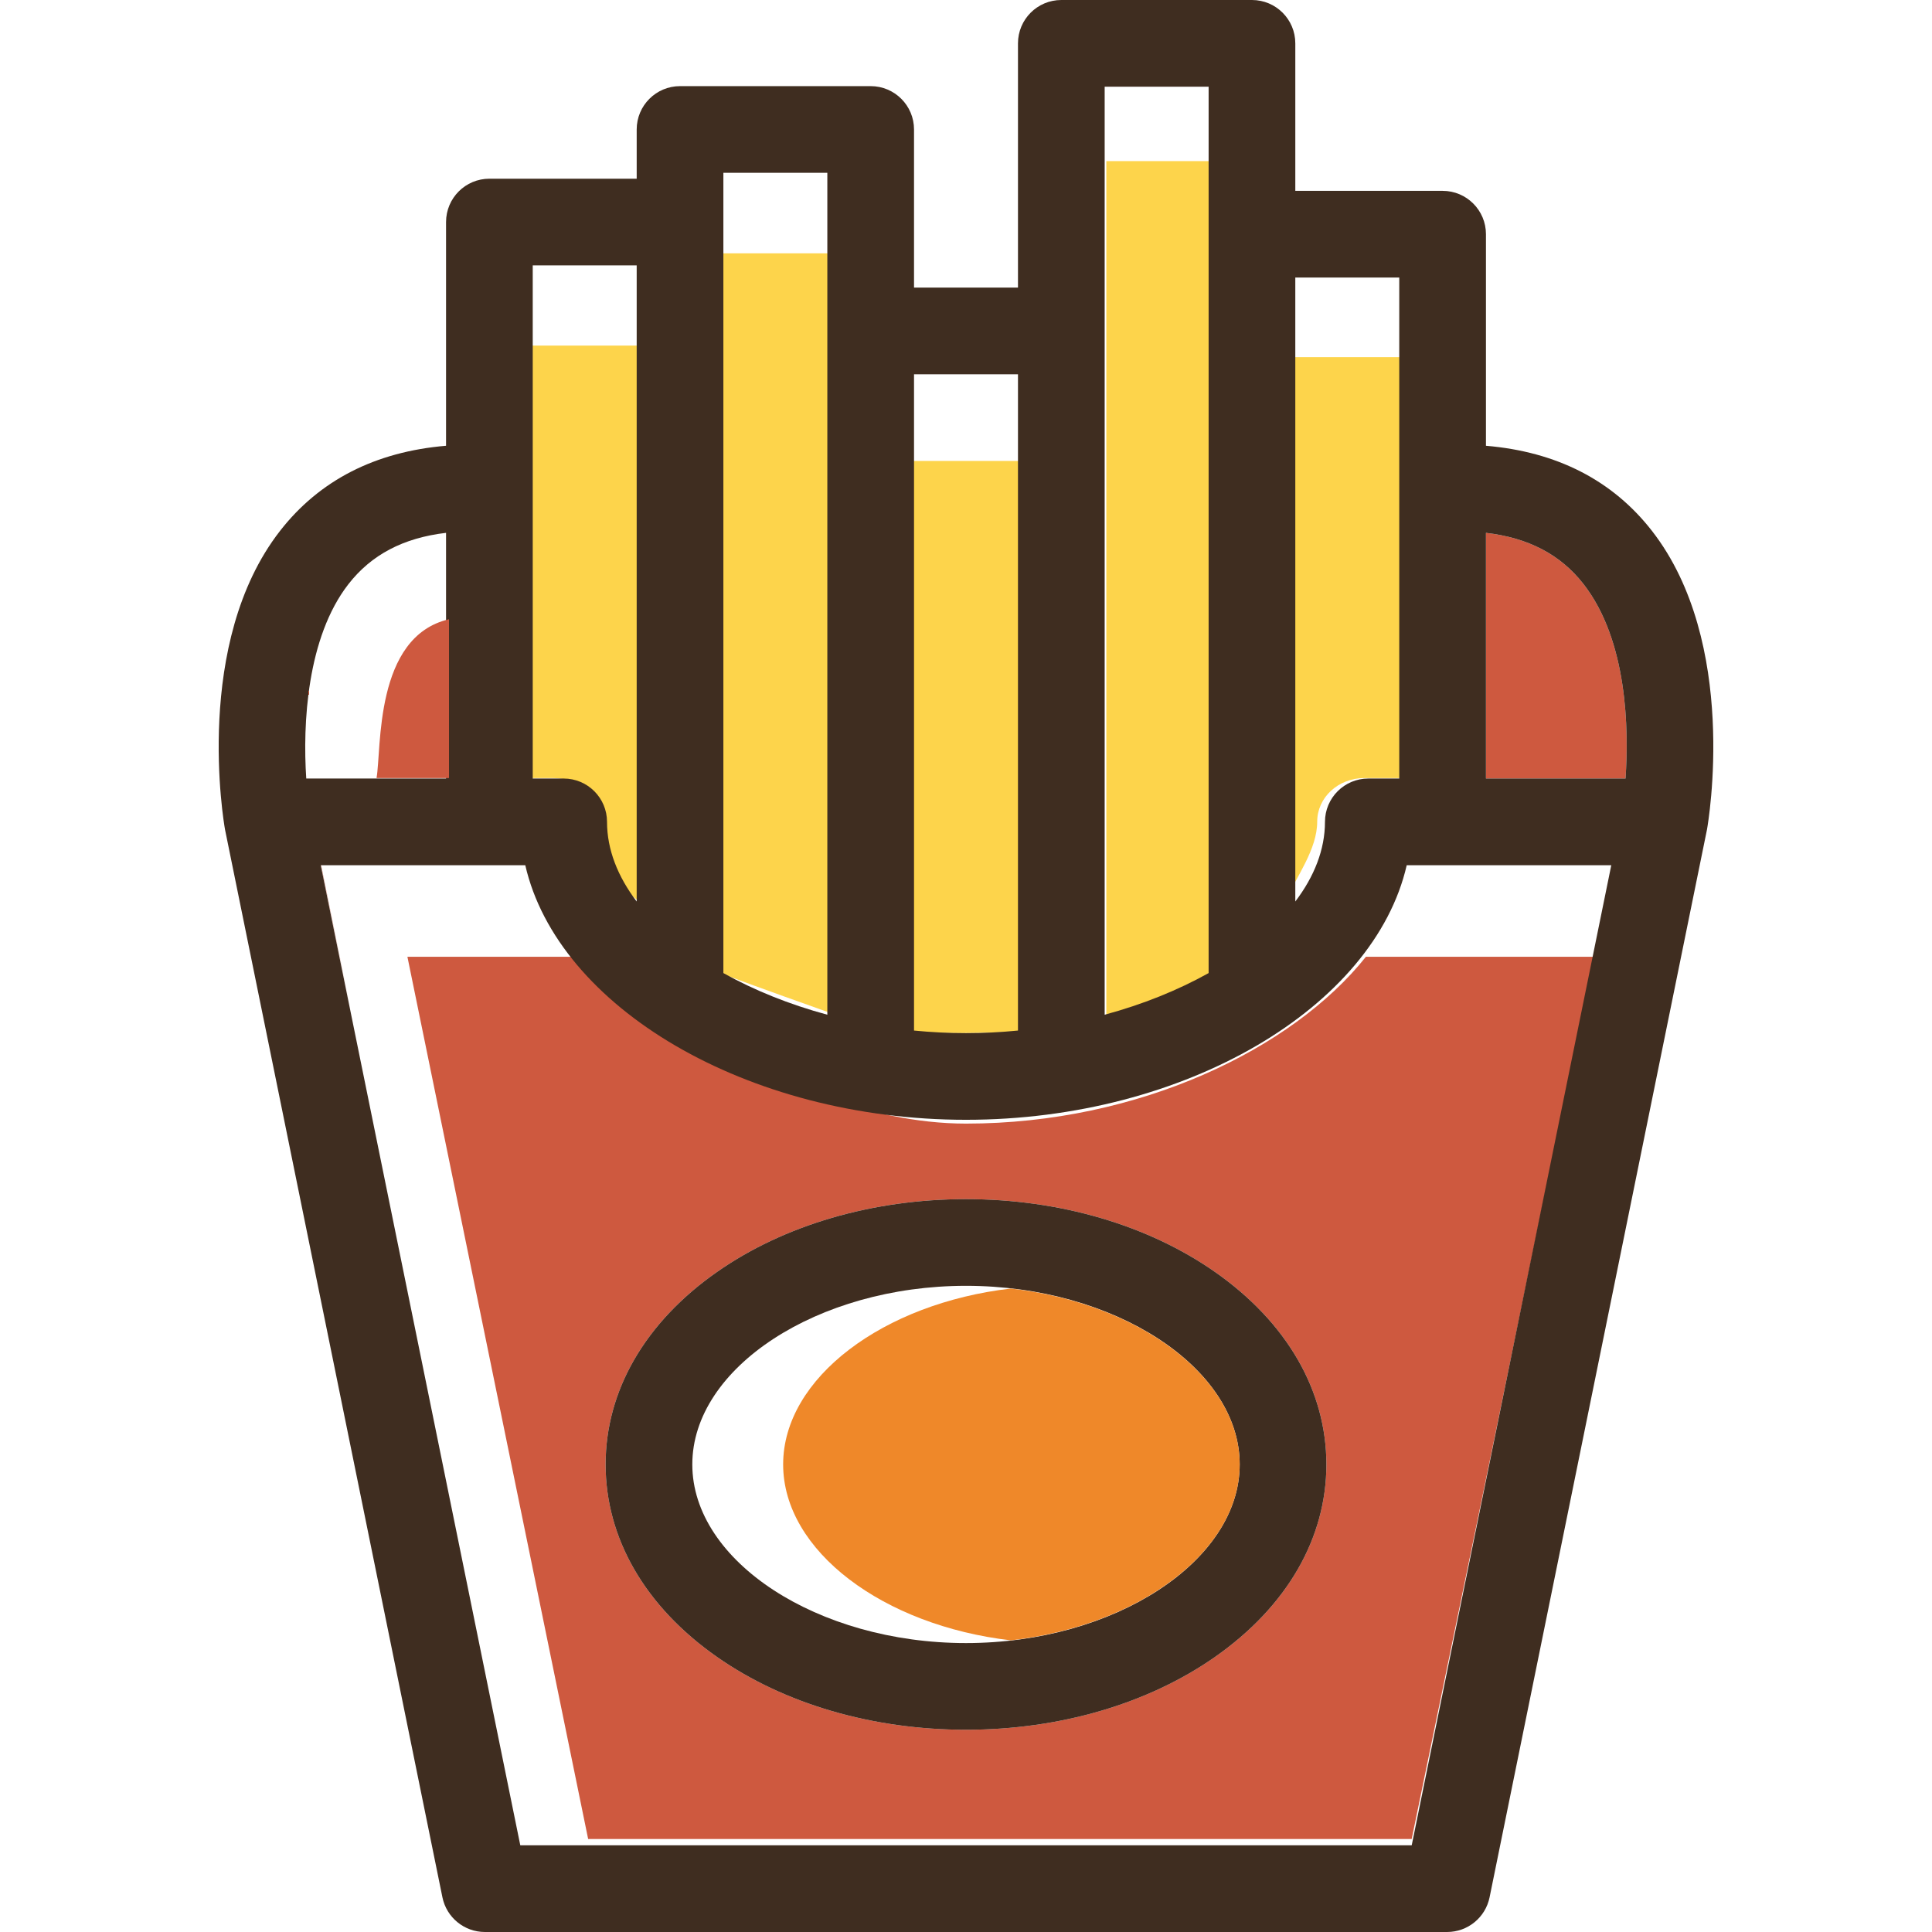
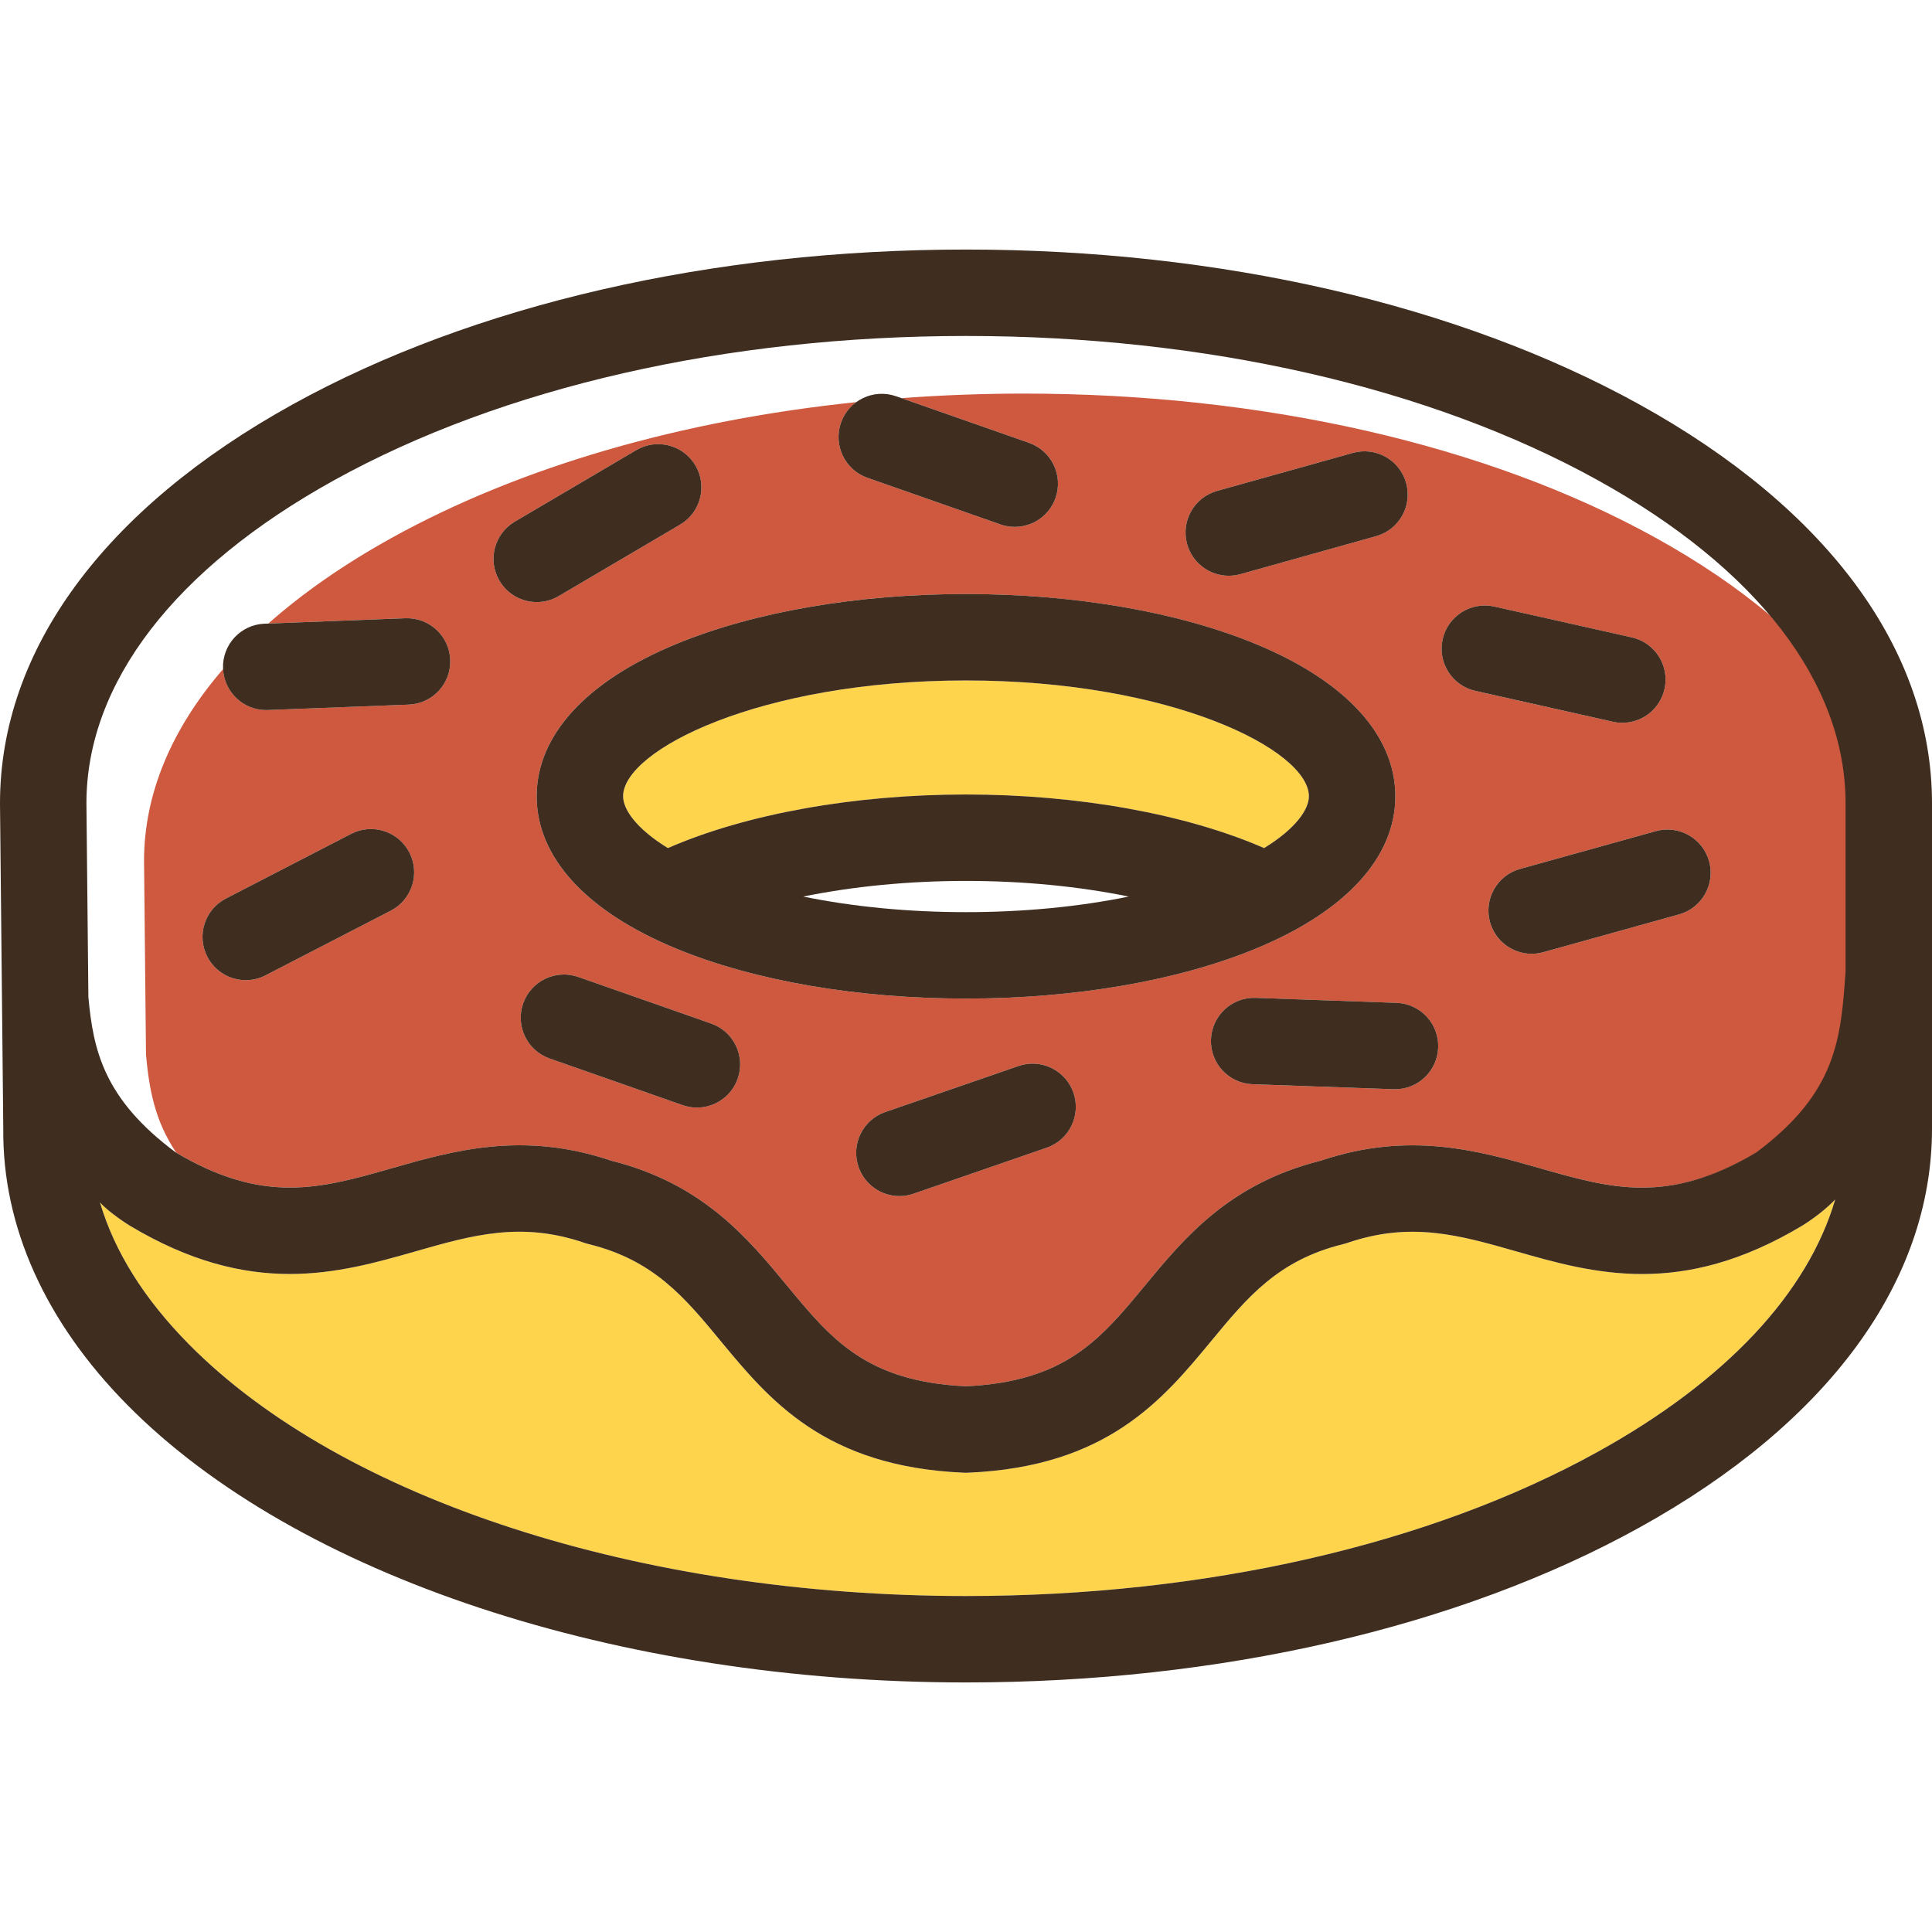
- <svg xmlns="http://www.w3.org/2000/svg" version="1.1" id="Capa_1" x="0px" y="0px" viewBox="0 0 335.071 335.071" style="enable-background:new 0 0 335.071 335.071;" xml:space="preserve">
-   <defs id="defs75" />
-   <g id="g3">
-     <g id="g5">
-       <polygon style="fill:#ce593f" points="61.108,176.647 55.67,149.939 55.625,149.939 " id="polygon7" />
-       <path style="fill:#ce593f" d="m 236.89,165.939 c -12.736,16 -39.376,28.931 -69.354,28.931 -34.364,0 -70.277,-31.931 -68.4,-28.931 l -28.477,0 31.344,153 142.831,0 31.582,-153 -39.526,0 z M 210.727,287.36 c -11.637,8.147 -26.977,12.634 -43.191,12.634 -16.215,0 -31.554,-4.487 -43.191,-12.634 -12.452,-8.718 -19.31,-20.572 -19.31,-33.379 0,-12.807 6.858,-24.661 19.31,-33.379 11.637,-8.147 26.977,-12.634 43.191,-12.634 16.214,0 31.554,4.487 43.191,12.634 12.453,8.718 19.31,20.572 19.31,33.379 0,12.807 -6.857,24.661 -19.31,33.379 z" id="path9" />
+ <svg xmlns="http://www.w3.org/2000/svg" version="1.1" id="Capa_1" x="0px" y="0px" viewBox="0 0 336.242 336.242" style="enable-background:new 0 0 336.242 336.242;" xml:space="preserve">
+   <g>
+     <path style="fill:#FDD44B;" d="M227.8,138.588c0-8.026-23.803-20.161-59.68-20.161c-35.876,0-59.678,12.135-59.678,20.161   c0,2.197,2.169,5.558,7.797,9.009c13.613-5.934,32.369-9.325,51.881-9.325c19.514,0,38.271,3.39,51.881,9.326   C225.631,144.146,227.8,140.785,227.8,138.588z" />
+     <path style="fill:#FDD44B;" d="M168.122,277.77c41.646,0,80.683-8.907,109.92-25.082c22.299-12.336,36.561-27.61,41.353-43.93   c-2.286,2.424-5.509,4.415-5.711,4.536c-21.137,12.681-36.392,8.323-49.852,4.475c-9.837-2.81-18.334-5.241-29.385-1.44   c-0.217,0.075-0.438,0.139-0.661,0.194c-11.338,2.768-16.714,9.274-22.94,16.806c-8.509,10.294-18.152,21.963-42.422,22.979   c-0.106,0.005-0.211,0.007-0.315,0.007c-0.105,0-0.21-0.002-0.315-0.007c-24.271-1.02-33.914-12.688-42.422-22.983   c-6.225-7.534-11.602-14.039-22.941-16.808c-0.223-0.055-0.444-0.12-0.66-0.194c-11.053-3.798-19.546-1.372-29.381,1.439   c-13.456,3.846-28.711,8.203-49.846-4.476c-0.202-0.121-3.577-2.251-5.147-4.03c2.515,8.54,7.677,16.805,15.467,24.685   C59.585,260.975,111.414,277.77,168.122,277.77z" />
+     <g>
+       <path style="fill:#CE593F;" d="M299.509,98.464c0.638,0.565,1.26,1.134,1.871,1.706C300.768,99.599,300.148,99.029,299.509,98.464    z" />
+       <path style="fill:#CE593F;" d="M295.786,95.328c0.66,0.529,1.299,1.064,1.935,1.6C297.085,96.392,296.447,95.857,295.786,95.328z" />
+       <path style="fill:#CE593F;" d="M291.778,92.265c0.67,0.488,1.314,0.984,1.963,1.478C293.092,93.249,292.449,92.753,291.778,92.265    z" />
+       <path style="fill:#CE593F;" d="M306.095,104.942c0.563,0.618,1.12,1.237,1.652,1.862    C307.215,106.18,306.658,105.561,306.095,104.942z" />
+       <path style="fill:#CE593F;" d="M304.72,103.463c-0.578-0.603-1.172-1.202-1.779-1.797    C303.548,102.262,304.143,102.86,304.72,103.463z" />
+       <path style="fill:#CE593F;" d="M150.436,69.195c0.151-0.066,0.309-0.114,0.463-0.17C150.744,69.082,150.588,69.128,150.436,69.195    z" />
+       <path style="fill:#CE593F;" d="M152.015,68.709c0.184-0.036,0.369-0.067,0.556-0.089C152.383,68.642,152.2,68.673,152.015,68.709z    " />
+       <path style="fill:#CE593F;" d="M308.178,107.209c-5.694-4.835-12.427-9.405-20.06-13.627    C258.881,77.407,219.819,68.5,178.172,68.5c-7.177,0-14.286,0.271-21.272,0.791l-0.946-0.329l23.144,8.114    c3.919,1.375,5.982,5.666,4.608,9.586c-1.086,3.097-3.993,5.034-7.098,5.034c-0.826,0-1.665-0.137-2.489-0.425l-23.147-8.114    c-3.919-1.375-5.983-5.666-4.609-9.586c0.536-1.53,1.524-2.764,2.753-3.634c-0.029,0.021-0.065,0.032-0.094,0.053    c-30.504,3.155-58.5,11.257-80.795,23.59c-8.319,4.602-15.511,9.615-21.521,14.937l23.845-0.918    c4.174-0.141,7.646,3.075,7.805,7.225c0.161,4.151-3.075,7.645-7.225,7.805l-24.51,0.943c-0.099,0.004-0.197,0.006-0.295,0.006    c-4.02,0-7.354-3.18-7.51-7.231c0.001,0.034,0.007,0.067,0.009,0.102c-8.999,10.417-13.75,21.743-13.756,33.348l0.34,33.767    c0.54,5.866,1.475,11.41,5.273,17.057c15.306,9.034,25.146,6.229,37.576,2.677c10.648-3.042,22.707-6.487,38.075-1.312    c15.961,4.001,23.753,13.431,30.633,21.756c7.71,9.329,13.809,16.71,31.144,17.523c17.333-0.811,23.432-8.191,31.143-17.52    c6.88-8.325,14.671-17.753,30.632-21.753c15.37-5.175,27.431-1.73,38.08,1.315c12.455,3.559,22.411,6.377,37.777-2.731    c14.011-10.421,15.656-19.765,15.656-31.527v-29.254C321.399,128.47,316.752,117.417,308.178,107.209z M68.008,158.491    l-21.794,11.253c-1.103,0.57-2.282,0.84-3.445,0.84c-2.723,0-5.353-1.485-6.688-4.073c-1.906-3.689-0.458-8.226,3.233-10.132    l21.793-11.253c3.686-1.906,8.226-0.46,10.132,3.233C73.146,152.049,71.699,156.586,68.008,158.491z M211.824,85.436l23.622-6.613    c4-1.118,8.149,1.216,9.27,5.214c1.119,4-1.215,8.15-5.215,9.271l-23.621,6.613c-0.679,0.189-1.361,0.28-2.032,0.28    c-3.288,0-6.308-2.173-7.239-5.495C205.49,90.707,207.824,86.557,211.824,85.436z M86.932,101.08    c-2.107-3.579-0.915-8.19,2.665-10.297l21.135-12.445c3.581-2.106,8.189-0.913,10.297,2.665c2.107,3.579,0.915,8.19-2.665,10.297    l-21.135,12.445c-1.199,0.705-2.513,1.041-3.809,1.041C90.843,104.785,88.335,103.461,86.932,101.08z M128.392,187.728    c-1.086,3.096-3.993,5.034-7.098,5.034c-0.826,0-1.665-0.137-2.488-0.425l-23.147-8.115c-3.919-1.375-5.983-5.666-4.609-9.586    c1.375-3.92,5.663-5.981,9.586-4.609l23.147,8.114C127.701,179.517,129.765,183.808,128.392,187.728z M182.167,199.744    l-23.183,8.005c-0.813,0.281-1.641,0.414-2.455,0.414c-3.119,0-6.034-1.955-7.108-5.068c-1.356-3.926,0.728-8.208,4.653-9.563    l23.183-8.006c3.927-1.358,8.209,0.728,9.564,4.653C188.177,194.106,186.093,198.388,182.167,199.744z M168.12,173.79    c-18.909,0-36.802-3.081-50.381-8.674C102.044,158.65,93.4,149.23,93.4,138.588c0-10.641,8.644-20.062,24.338-26.527    c13.58-5.595,31.472-8.675,50.381-8.675c18.91,0,36.803,3.081,50.383,8.675c15.695,6.465,24.338,15.886,24.338,26.527    c0,10.641-8.644,20.062-24.338,26.528C204.924,170.71,187.031,173.79,168.12,173.79z M242.788,189.57    c-0.09,0-0.18-0.002-0.27-0.005l-24.513-0.865c-4.151-0.146-7.398-3.63-7.251-7.781c0.147-4.151,3.656-7.411,7.781-7.25    l24.513,0.865c4.151,0.146,7.398,3.63,7.251,7.781C250.156,186.375,246.819,189.57,242.788,189.57z M251.076,111.256    c0.911-4.053,4.937-6.596,8.985-5.692l23.933,5.37c4.053,0.91,6.601,4.933,5.693,8.985c-0.785,3.499-3.891,5.877-7.332,5.877    c-0.545,0-1.099-0.06-1.653-0.184l-23.933-5.37C252.716,119.331,250.168,115.308,251.076,111.256z M292.212,159.143l-23.63,6.576    c-0.675,0.187-1.353,0.277-2.02,0.277c-3.293,0-6.315-2.179-7.242-5.507c-1.113-4.001,1.228-8.149,5.229-9.262l23.629-6.576    c4.006-1.115,8.149,1.227,9.262,5.229C298.555,153.882,296.214,158.029,292.212,159.143z" />
+       <path style="fill:#CE593F;" d="M282.908,86.375c0.557,0.337,1.083,0.684,1.628,1.026C283.991,87.06,283.465,86.712,282.908,86.375    z" />
+       <path style="fill:#CE593F;" d="M287.486,89.28c0.65,0.431,1.27,0.872,1.902,1.308C288.756,90.152,288.137,89.711,287.486,89.28z" />
+       <path style="fill:#CE593F;" d="M153.739,68.579c0.174,0.006,0.347,0,0.521,0.019C154.085,68.579,153.914,68.585,153.739,68.579z" />
    </g>
-     <path style="fill:#fdd44b" d="m 90.873,134.939 4.995,0 c 4.735,0 8.856,3.407 8.856,7.559 0,4.792 0.149,9.519 6.149,13.852 l 0,-96.411 -20,0 0,75 z" id="path11" />
-     <path style="fill:#fdd44b" d="m 209.873,15.034 0,12.905 -18,0 0,148.046 c 8,-1.786 13,-4.255 18,-7.223 l 0,-153.728 0,0 z" id="path13" />
-     <path style="fill:#fdd44b" d="m 242.873,48.133 0,13.806 -20,0 0,94.412 c 2,-4.332 5.573,-9.061 5.573,-13.853 0,-4.152 3.602,-7.559 8.199,-7.559 l 6.228,0 0,-86.806 0,0 z" id="path15" />
-     <path style="fill:#fdd44b" d="m 177.873,64.91 0,15.029 -23,0 0,-15.029 0,0 0,113.82 c 3,0.291 7.826,0.444 11.5,0.444 3.673,0 9.5,-0.153 11.5,-0.444 l 0,-113.82 0,0 z" id="path17" />
-     <path style="fill:#fdd44b" d="m 144.873,29.972 0,13.967 -20,0 0,124.822 c 8,2.97 15,5.438 20,7.224 l 0,-146.013 0,0 z" id="path19" />
-     <path style="fill:#ce593f" d="m 257.712,92.412 0,42.611 24.208,0 c 0.581,-8.53 0.355,-23.939 -7.301,-33.743 -3.976,-5.091 -9.52,-8 -16.907,-8.868 z" id="path21" />
-     <path style="fill:#3f2d20" d="M 286.509,92.079 C 279.682,83.305 269.991,78.345 257.712,77.311 l 0,-36.695 c 0,-4.152 -3.366,-7.517 -7.517,-7.517 l -25.547,0 0,-25.582 C 224.648,3.365 221.282,0 217.131,0 l -33.064,0 c -4.152,0 -7.517,3.365 -7.517,7.517 l 0,42.359 -18.029,0 0,-27.421 c 0,-4.152 -3.366,-7.517 -7.517,-7.517 l -33.064,0 c -4.151,0 -7.517,3.365 -7.517,7.517 l 0,8.538 -25.546,0 c -4.151,0 -7.517,3.365 -7.517,7.517 l 0,38.8 c -12.279,1.034 -21.969,5.994 -28.797,14.768 -15.092,19.394 -9.774,50.465 -9.54,51.779 0.006,0.033 37.707,185.196 37.707,185.196 0.713,3.502 3.792,6.018 7.366,6.018 l 166.88,0 c 3.574,0 6.653,-2.516 7.366,-6.018 0,0 37.701,-185.163 37.707,-185.196 0.233,-1.313 5.552,-32.385 -9.54,-51.778 z M 90.236,320.037 55.625,150.057 l 35.476,0 c 5.635,24.596 38.349,44.151 76.435,44.151 38.085,0 70.8,-19.555 76.434,-44.151 l 35.477,0 -34.612,169.98 -154.599,0 z M 77.36,92.412 l 0,42.611 -24.245,0 c -0.631,-9.436 0.106,-24.45 7.313,-33.711 3.977,-5.111 9.531,-8.03 16.932,-8.9 z m 15.034,-46.385 18.028,0 0,110.323 c -3.29,-4.333 -5.144,-9.018 -5.144,-13.81 0,-4.152 -3.366,-7.517 -7.517,-7.517 l -5.368,0 0,-88.996 z m 150.283,88.996 -5.368,0 c -4.152,0 -7.517,3.365 -7.517,7.517 0,4.792 -1.855,9.479 -5.145,13.811 l 0,-108.218 18.029,0 0,86.89 z m -51.092,-119.989 18.029,0 0,153.728 c -5.311,2.968 -11.418,5.437 -18.029,7.223 l 0,-160.951 z M 176.55,178.731 c -2.966,0.291 -5.977,0.444 -9.014,0.444 -3.038,0 -6.049,-0.153 -9.015,-0.444 l 0,-113.821 18.029,0 0,113.821 z m -51.093,-148.759 18.03,0 0,146.013 c -6.611,-1.786 -12.719,-4.255 -18.03,-7.224 l 0,-138.789 z m 156.463,105.051 -24.208,0 0,-42.611 c 7.387,0.867 12.932,3.776 16.908,8.868 7.656,9.804 7.881,25.213 7.3,33.743 z" id="path23" />
-     <path style="fill:#3f2d20" d="m 210.727,220.603 c -11.637,-8.147 -26.976,-12.634 -43.191,-12.634 -16.215,0 -31.554,4.487 -43.191,12.634 -12.453,8.718 -19.311,20.572 -19.311,33.379 0,12.806 6.858,24.661 19.311,33.379 11.637,8.147 26.976,12.634 43.191,12.634 16.214,0 31.554,-4.487 43.191,-12.634 12.453,-8.718 19.311,-20.572 19.311,-33.379 -0.001,-12.807 -6.858,-24.661 -19.311,-33.379 z m -43.191,64.357 c -25.731,0 -47.468,-14.187 -47.468,-30.979 0,-16.792 21.737,-30.979 47.468,-30.979 25.73,0 47.467,14.187 47.467,30.979 0,16.792 -21.737,30.979 -47.467,30.979 z" id="path25" />
-     <polygon style="fill:#ce593f" points="243.97,150.061 243.971,150.057 243.97,150.057 " id="polygon27" />
-     <g id="g29">
-       <path style="fill:#ce593f" d="m 55.411,111.334 c -2.288,7.344 -2.672,15.552 -2.397,21.858 -0.275,-6.307 0.109,-14.515 2.397,-21.858 z" id="path31" />
-       <path style="fill:#ce593f" d="m 77.873,92.412 0,14.985 c -13,3.007 -11.678,22.542 -12.57,27.542 l 12.57,0 0,-42.527 0,0 z" id="path33" />
-     </g>
-     <g id="g35">
-       <path style="fill:#ef8829" d="m 171.864,223.151 c 0.638,0.041 1.265,0.107 1.897,0.165 -0.632,-0.058 -1.258,-0.125 -1.897,-0.165 z" id="path37" />
-       <path style="fill:#ef8829" d="m 175.306,223.474 c -22.086,2.562 -39.483,15.487 -39.483,30.507 0,15.02 17.397,27.945 39.482,30.507 22.183,-2.506 39.698,-15.44 39.698,-30.507 0,-15.066 -17.515,-28.001 -39.697,-30.507 z" id="path39" />
-       <path style="fill:#ef8829" d="m 173.755,284.648 c -0.629,0.057 -1.255,0.123 -1.891,0.164 0.637,-0.04 1.261,-0.107 1.891,-0.164 z" id="path41" />
-     </g>
+     <path style="fill:#3F2D20;" d="M242.842,138.588c0-10.641-8.644-20.062-24.338-26.527c-13.581-5.595-31.474-8.675-50.383-8.675   s-36.802,3.081-50.381,8.675c-15.695,6.465-24.339,15.887-24.339,26.527c0,10.642,8.644,20.062,24.339,26.528   c13.58,5.594,31.472,8.674,50.381,8.674c18.911,0,36.804-3.081,50.383-8.674C234.198,158.65,242.842,149.23,242.842,138.588z    M220.001,147.598c-13.611-5.935-32.368-9.326-51.881-9.326c-19.513,0-38.269,3.39-51.881,9.325   c-5.628-3.451-7.797-6.812-7.797-9.009c0-8.026,23.802-20.161,59.678-20.161c35.877,0,59.68,12.135,59.68,20.161   C227.8,140.785,225.631,144.146,220.001,147.598z M139.792,156.036c8.659-1.767,18.34-2.722,28.328-2.722   c9.989,0,19.67,0.956,28.328,2.723c-8.648,1.77-18.287,2.711-28.328,2.711C158.078,158.749,148.44,157.807,139.792,156.036z" />
+     <path style="fill:#3F2D20;" d="M97.229,103.745l21.135-12.445c3.579-2.107,4.772-6.718,2.665-10.297   c-2.107-3.577-6.716-4.77-10.297-2.665L89.597,90.783c-3.579,2.107-4.772,6.718-2.665,10.297c1.402,2.38,3.911,3.705,6.488,3.705   C94.717,104.786,96.031,104.45,97.229,103.745z" />
+     <path style="fill:#3F2D20;" d="M177.257,185.527l-23.183,8.006c-3.926,1.355-6.01,5.638-4.653,9.563   c1.074,3.113,3.99,5.068,7.109,5.068c0.814,0,1.642-0.133,2.455-0.414l23.183-8.006c3.926-1.355,6.01-5.638,4.653-9.564   C185.466,186.256,181.183,184.169,177.257,185.527z" />
+     <path style="fill:#3F2D20;" d="M150.972,83.158l23.147,8.114c0.823,0.288,1.663,0.425,2.488,0.425c3.105,0,6.012-1.938,7.098-5.034   c1.374-3.92-0.69-8.211-4.609-9.586l-23.147-8.114c-3.922-1.373-8.212,0.689-9.586,4.609   C144.989,77.492,147.053,81.783,150.972,83.158z" />
+     <path style="fill:#3F2D20;" d="M123.782,178.142l-23.147-8.114c-3.923-1.372-8.211,0.689-9.586,4.609   c-1.374,3.92,0.69,8.211,4.609,9.586l23.147,8.114c0.824,0.288,1.663,0.425,2.488,0.425c3.105,0,6.012-1.938,7.098-5.034   C129.765,183.809,127.701,179.517,123.782,178.142z" />
+     <path style="fill:#3F2D20;" d="M288.18,144.651l-23.63,6.576c-4.001,1.113-6.343,5.261-5.229,9.262   c0.927,3.327,3.949,5.506,7.242,5.506c0.667,0,1.345-0.09,2.02-0.277l23.63-6.576c4.001-1.113,6.343-5.26,5.229-9.262   C296.328,145.879,292.186,143.537,288.18,144.651z" />
+     <path style="fill:#3F2D20;" d="M61.108,145.126l-21.793,11.253c-3.691,1.906-5.138,6.442-3.233,10.132   c1.336,2.588,3.965,4.073,6.688,4.073c1.162,0,2.341-0.27,3.444-0.84l21.794-11.253c3.691-1.906,5.138-6.442,3.233-10.132   C69.334,144.666,64.794,143.22,61.108,145.126z" />
+     <path style="fill:#3F2D20;" d="M70.552,107.6l-24.51,0.944c-4.15,0.16-7.386,3.654-7.225,7.805c0.156,4.051,3.49,7.231,7.51,7.231   c0.098,0,0.196-0.002,0.295-0.006l24.51-0.944c4.15-0.16,7.386-3.654,7.225-7.805C78.198,110.675,74.726,107.459,70.552,107.6z" />
+     <path style="fill:#3F2D20;" d="M282.355,125.795c3.441,0,6.546-2.378,7.332-5.877c0.909-4.052-1.639-8.075-5.693-8.985   l-23.933-5.37c-4.048-0.904-8.074,1.639-8.985,5.692c-0.909,4.052,1.639,8.075,5.692,8.985l23.933,5.37   C281.256,125.735,281.81,125.795,282.355,125.795z" />
+     <path style="fill:#3F2D20;" d="M243.048,174.533l-24.513-0.866c-4.125-0.161-7.634,3.099-7.781,7.251   c-0.147,4.151,3.099,7.635,7.25,7.781l24.513,0.866c0.09,0.003,0.18,0.005,0.27,0.005c4.031,0,7.368-3.194,7.511-7.256   C250.446,178.163,247.2,174.679,243.048,174.533z" />
+     <path style="fill:#3F2D20;" d="M213.848,100.202c0.671,0,1.353-0.091,2.032-0.28l23.621-6.613c3.999-1.12,6.334-5.27,5.215-9.271   c-1.12-3.998-5.27-6.332-9.27-5.215l-23.622,6.613c-3.999,1.12-6.334,5.27-5.215,9.271   C207.539,98.029,210.559,100.202,213.848,100.202z" />
+     <path style="fill:#3F2D20;" d="M285.323,70.392c-31.43-17.386-73.053-26.961-117.203-26.961S82.346,53.006,50.918,70.392   C18.083,88.556,0,113.203,0,139.794c0,0.012,0.002,0.023,0.002,0.033c0,0.014-0.002,0.027-0.002,0.042l0.571,56.575   c-0.172,16.98,7.294,33.602,21.596,48.071c29.446,29.789,85.372,48.295,145.955,48.295c44.15,0,85.773-9.575,117.202-26.961   c32.835-18.164,50.918-42.812,50.918-69.402v-56.653C336.242,113.203,318.159,88.556,285.323,70.392z M321.2,169.049   c-0.809,11.762-1.546,21.106-15.557,31.527c-15.367,9.108-25.223,6.29-37.678,2.731c-10.648-3.045-22.71-6.49-38.08-1.314   c-15.961,3.999-23.752,13.428-30.632,21.752c-7.711,9.33-13.81,16.709-31.143,17.52c-17.335-0.813-23.434-8.194-31.144-17.523   c-6.88-8.325-14.672-17.754-30.633-21.755c-15.368-5.176-27.426-1.73-38.075,1.312c-12.456,3.56-22.31,6.373-37.672-2.731   c-12.526-9.32-14.353-17.773-15.204-27.031l-0.34-33.767c0.011-20.862,15.336-40.828,43.157-56.218   C87.436,67.38,126.474,58.472,168.12,58.472c41.646,0,80.684,8.907,109.921,25.082c27.832,15.395,43.159,35.369,43.159,56.24   V169.049z M22.545,213.286c21.135,12.68,36.39,8.322,49.846,4.476c9.835-2.811,18.328-5.237,29.381-1.439   c0.216,0.074,0.437,0.139,0.66,0.194c11.339,2.769,16.716,9.274,22.941,16.808c8.508,10.295,18.151,21.964,42.422,22.983   c0.105,0.005,0.21,0.007,0.315,0.007c0.105,0,0.21-0.002,0.315-0.007c24.269-1.017,33.913-12.686,42.422-22.979   c6.226-7.533,11.603-14.038,22.94-16.806c0.223-0.055,0.444-0.119,0.661-0.194c11.051-3.801,19.548-1.37,29.385,1.44   c13.46,3.848,28.715,8.205,49.852-4.475c0.202-0.121,3.426-2.112,5.711-4.536c-4.793,16.319-19.055,31.594-41.353,43.93   c-29.237,16.175-68.274,25.082-109.92,25.082c-56.708,0-108.537-16.794-135.258-43.828c-7.789-7.88-12.952-16.145-15.467-24.685   C18.967,211.035,22.343,213.165,22.545,213.286z" />
  </g>
-   <g id="g43" />
-   <g id="g45" />
-   <g id="g47" />
-   <g id="g49" />
-   <g id="g51" />
-   <g id="g53" />
-   <g id="g55" />
-   <g id="g57" />
-   <g id="g59" />
-   <g id="g61" />
-   <g id="g63" />
-   <g id="g65" />
-   <g id="g67" />
-   <g id="g69" />
-   <g id="g71" />
+   <g>
+ </g>
+   <g>
+ </g>
+   <g>
+ </g>
+   <g>
+ </g>
+   <g>
+ </g>
+   <g>
+ </g>
+   <g>
+ </g>
+   <g>
+ </g>
+   <g>
+ </g>
+   <g>
+ </g>
+   <g>
+ </g>
+   <g>
+ </g>
+   <g>
+ </g>
+   <g>
+ </g>
+   <g>
+ </g>
</svg>
